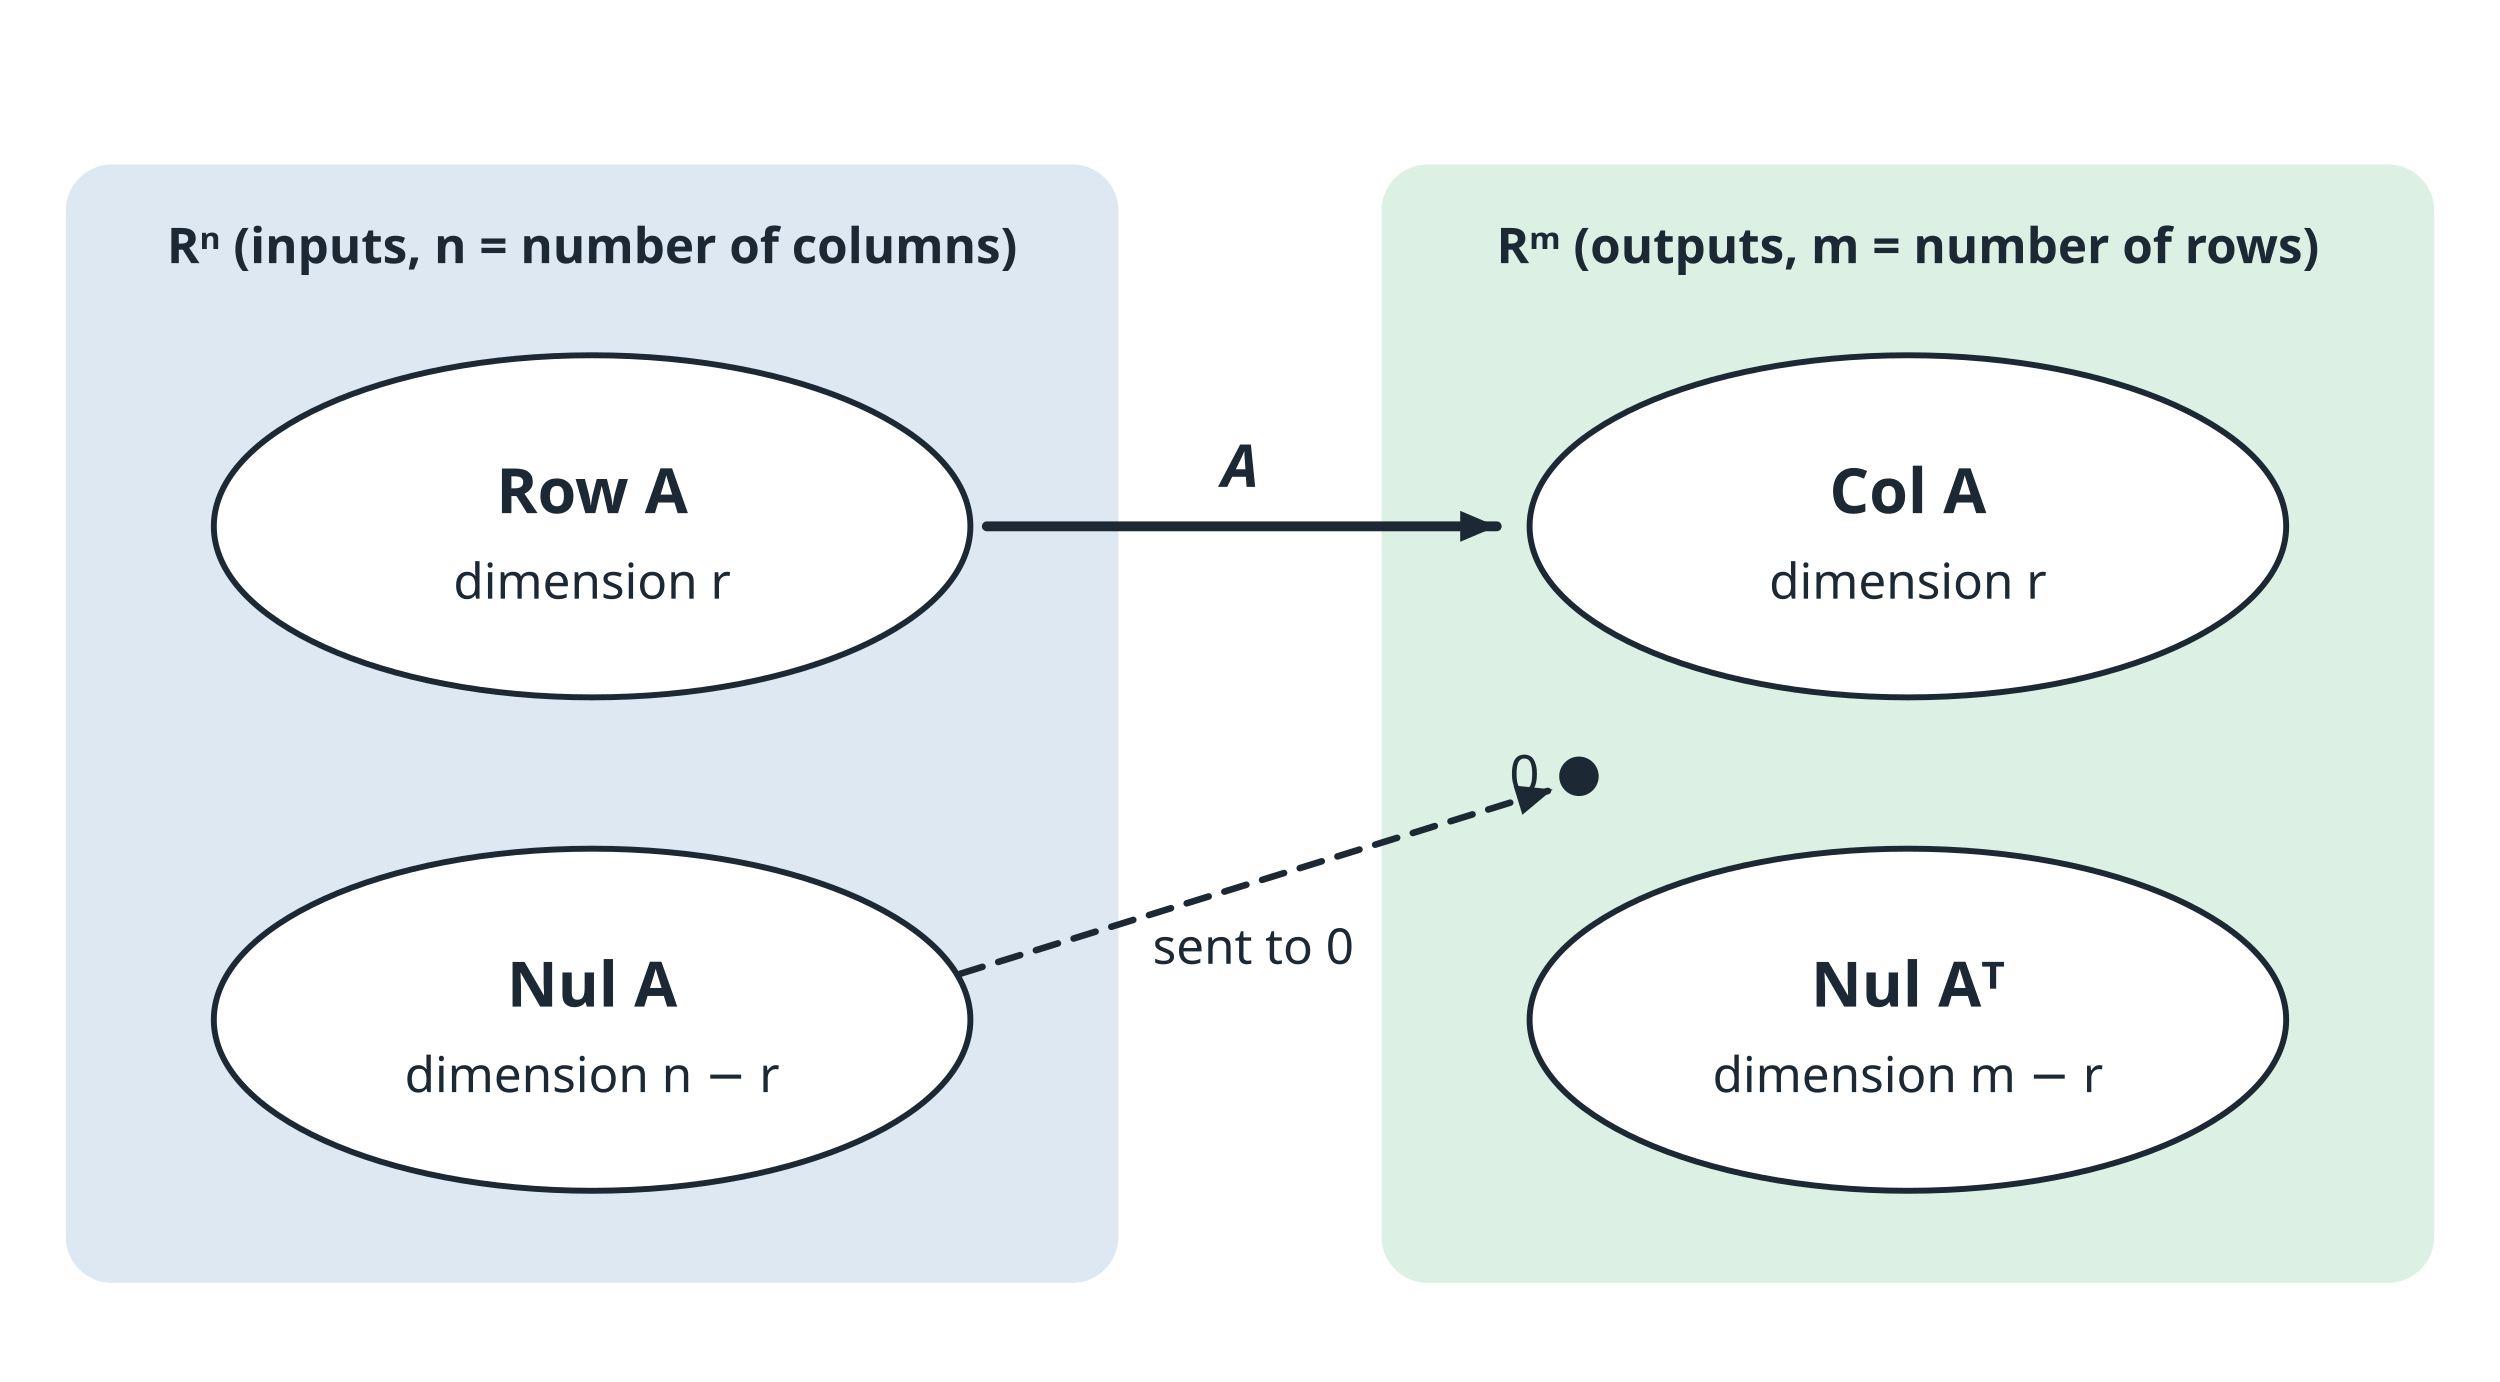
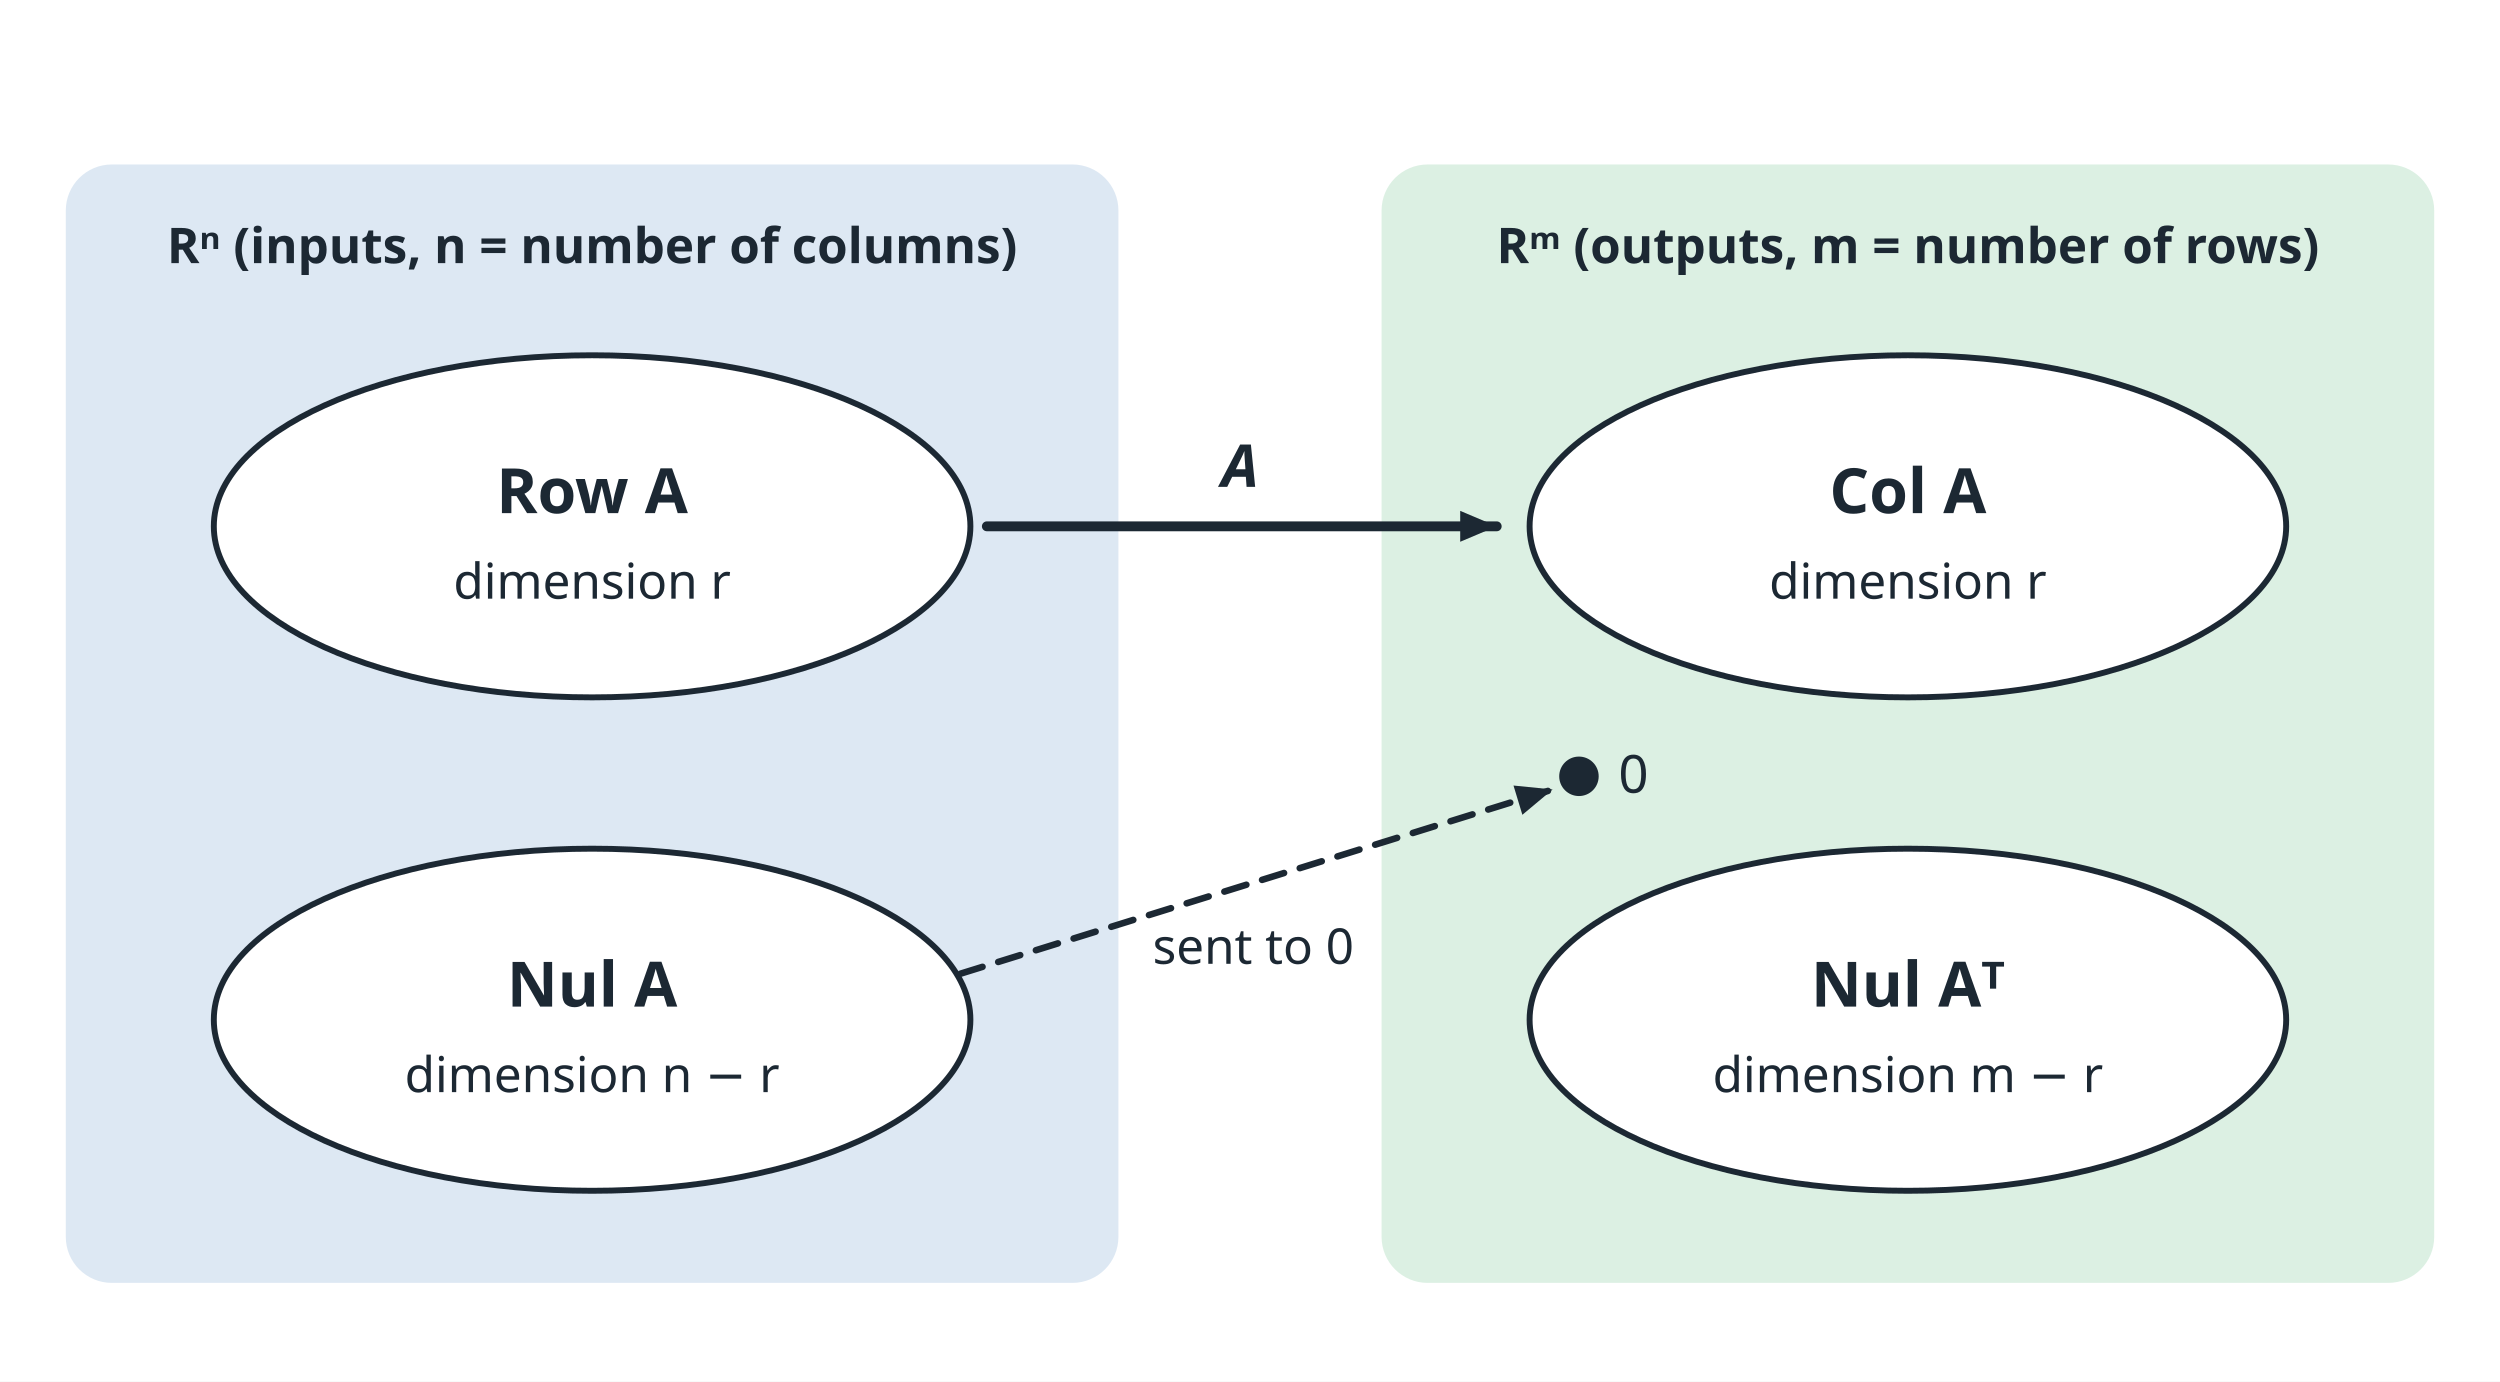
<svg xmlns="http://www.w3.org/2000/svg" viewBox="0 0 760 420" width="760" height="420" font-family="sans-serif" fill="#1c2833">
  <rect width="760" height="420" fill="#ffffff" />
  <rect x="20" y="50" width="320" height="340" rx="14" fill="#dde8f3" />
  <rect x="420" y="50" width="320" height="340" rx="14" fill="#dcf0e3" />
  <text x="180.0" y="80.0" font-size="15" text-anchor="middle" font-weight="bold">Rⁿ  (inputs, n = number of columns)</text>
  <text x="580.0" y="80.0" font-size="15" text-anchor="middle" font-weight="bold">Rᵐ  (outputs, m = number of rows)</text>
  <ellipse cx="180" cy="160" rx="115" ry="52" fill="#ffffff" stroke="#1c2833" stroke-width="1.8" />
  <text x="180.0" y="156.0" font-size="19" text-anchor="middle" font-weight="bold">Row A</text>
  <text x="180.0" y="182.0" font-size="15" text-anchor="middle">dimension r</text>
  <ellipse cx="180" cy="310" rx="115" ry="52" fill="#ffffff" stroke="#1c2833" stroke-width="1.8" />
  <text x="180.0" y="306.0" font-size="19" text-anchor="middle" font-weight="bold">Nul A</text>
  <text x="180.0" y="332.0" font-size="15" text-anchor="middle">dimension n − r</text>
  <ellipse cx="580" cy="160" rx="115" ry="52" fill="#ffffff" stroke="#1c2833" stroke-width="1.8" />
  <text x="580.0" y="156.0" font-size="19" text-anchor="middle" font-weight="bold">Col A</text>
  <text x="580.0" y="182.0" font-size="15" text-anchor="middle">dimension r</text>
  <ellipse cx="580" cy="310" rx="115" ry="52" fill="#ffffff" stroke="#1c2833" stroke-width="1.8" />
  <text x="580.0" y="306.0" font-size="19" text-anchor="middle" font-weight="bold">Nul Aᵀ</text>
  <text x="580.0" y="332.0" font-size="15" text-anchor="middle">dimension m − r</text>
  <line x1="300.0" y1="160.0" x2="455.0" y2="160.0" stroke="#1c2833" stroke-width="3" stroke-linecap="round" />
  <polygon points="455.0,160.0 443.9,164.7 443.9,155.3" fill="#1c2833" />
  <text x="377.0" y="148.0" font-size="18" text-anchor="middle" font-weight="bold" font-style="italic">A</text>
  <circle cx="480" cy="236" r="6" fill="#1c2833" />
-   <text x="468.0" y="241.0" font-size="16" text-anchor="end">0</text>
+   <text x="492.0" y="241.0" font-size="16" text-anchor="start">0</text>
  <line x1="292.0" y1="296.0" x2="472.0" y2="240.0" stroke="#1c2833" stroke-width="2" stroke-dasharray="7 5" stroke-linecap="round" />
  <polygon points="472.0,240.0 462.8,247.7 460.1,238.8" fill="#1c2833" />
  <text x="381.0" y="293.0" font-size="15" text-anchor="middle">sent to 0</text>
</svg>
